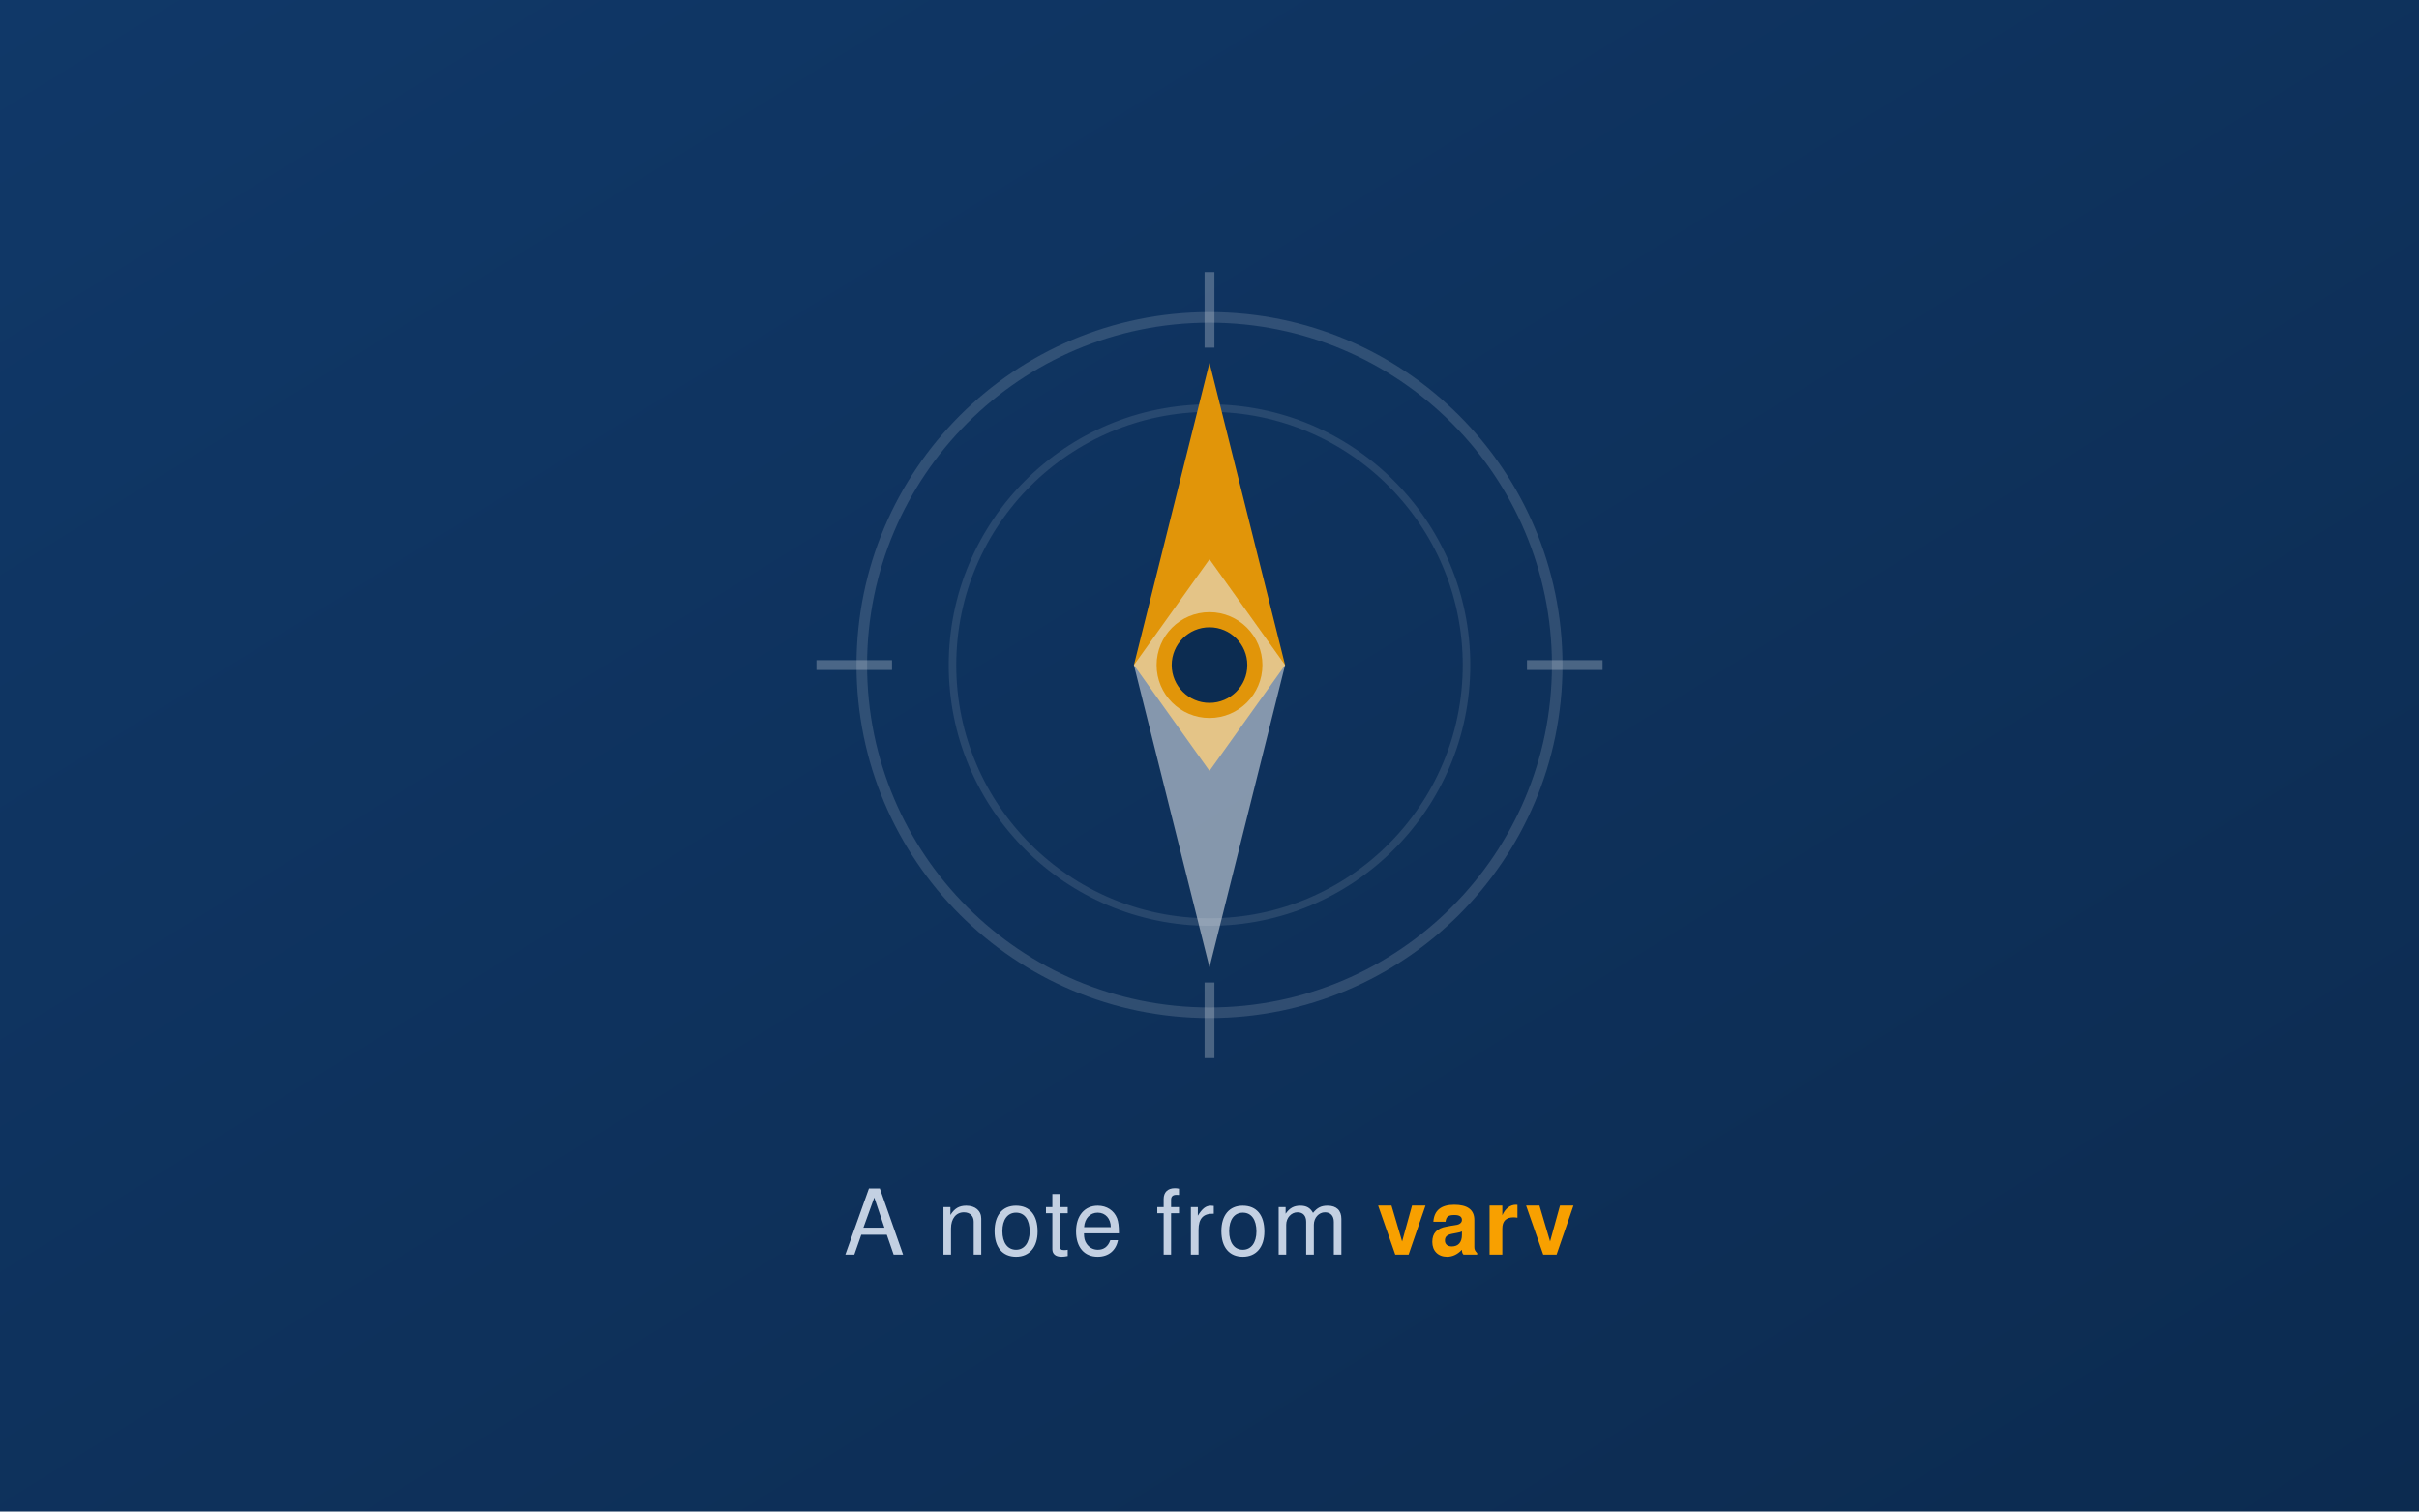
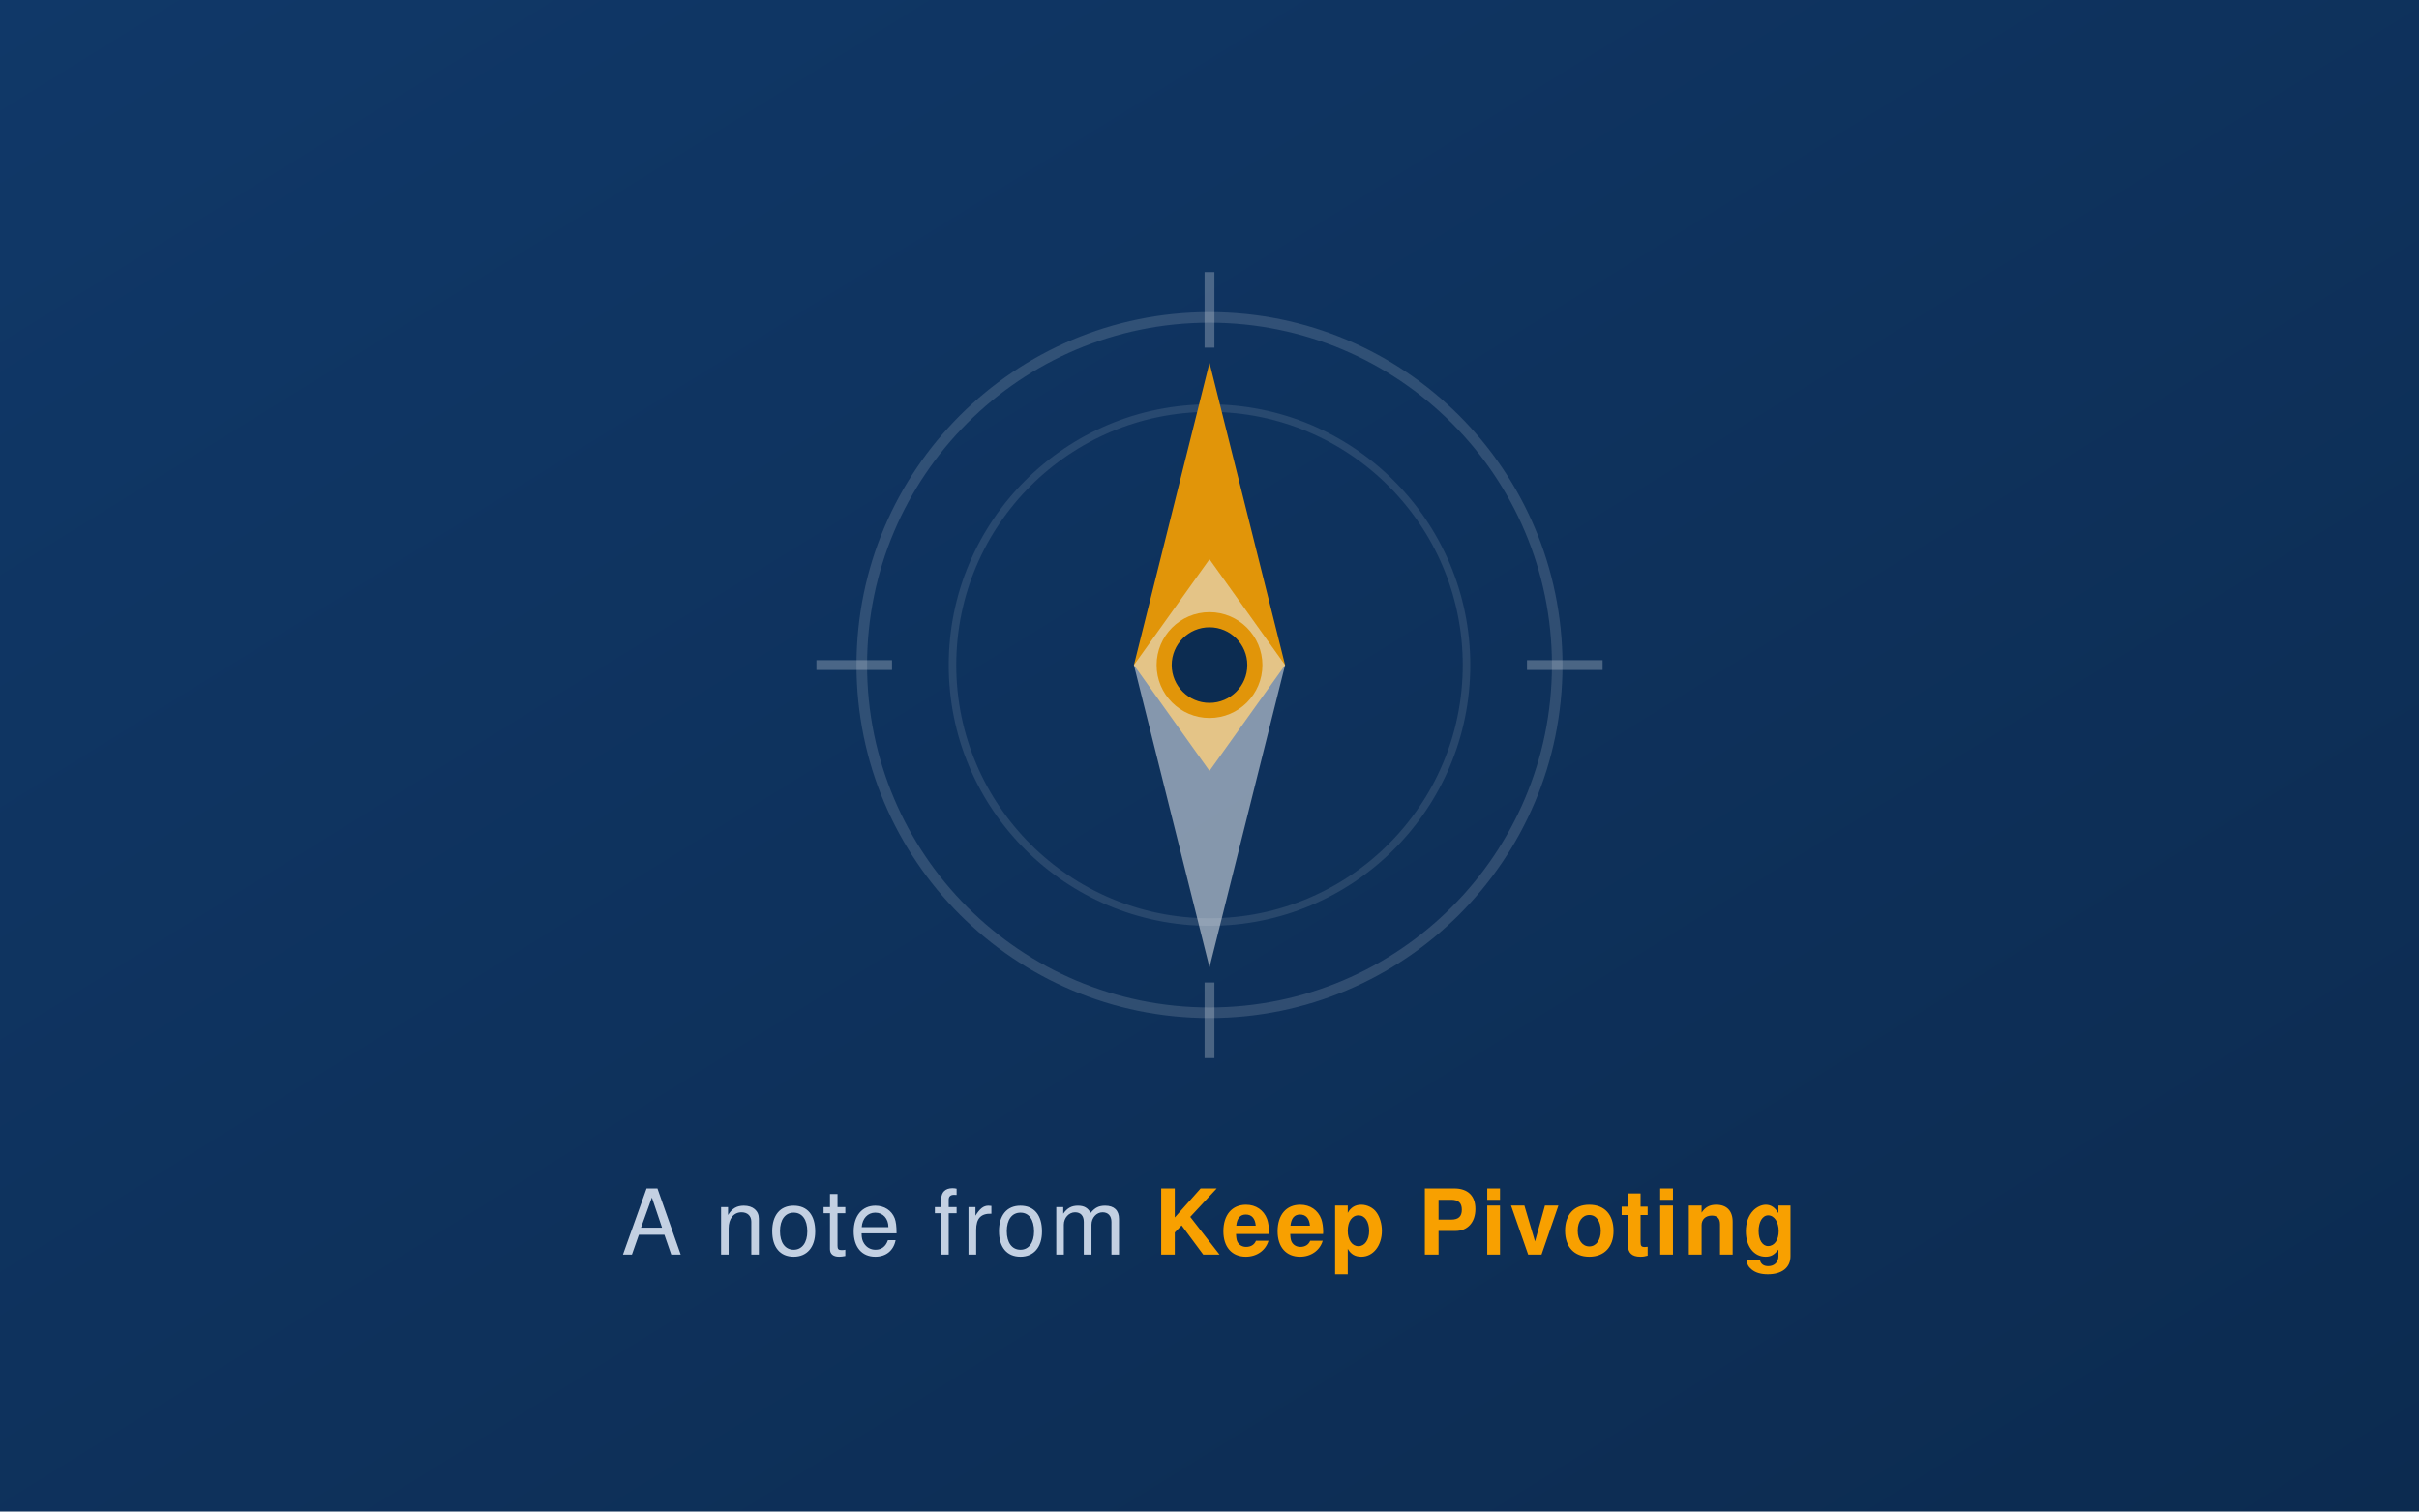
- <svg xmlns="http://www.w3.org/2000/svg" viewBox="0 0 320 200" width="320" height="200" role="img" aria-label="A note from varv">
+ <svg xmlns="http://www.w3.org/2000/svg" viewBox="0 0 320 200" width="320" height="200" role="img" aria-label="A note from Keep Pivoting">
  <defs>
    <linearGradient id="bg" x1="0" y1="0" x2="1" y2="1">
      <stop offset="0" stop-color="#103868" />
      <stop offset="1" stop-color="#0c2b50" />
    </linearGradient>
  </defs>
  <rect width="320" height="200" fill="url(#bg)" />
  <g transform="translate(160 88)" opacity="0.9">
    <circle r="46" fill="none" stroke="#ffffff" stroke-opacity="0.16" stroke-width="1.4" />
    <circle r="34" fill="none" stroke="#ffffff" stroke-opacity="0.12" stroke-width="1" />
    <g stroke="#ffffff" stroke-opacity="0.28" stroke-width="1.3">
      <line x1="0" y1="-52" x2="0" y2="-42" />
      <line x1="0" y1="42" x2="0" y2="52" />
      <line x1="-52" y1="0" x2="-42" y2="0" />
      <line x1="42" y1="0" x2="52" y2="0" />
    </g>
    <path d="M0 -40 L10 0 L0 14 L-10 0 Z" fill="#f8a000" />
    <path d="M0 40 L-10 0 L0 -14 L10 0 Z" fill="#ffffff" fill-opacity="0.55" />
    <circle r="6" fill="#0c2b50" stroke="#f8a000" stroke-width="2" />
  </g>
-   <text x="160" y="166" text-anchor="middle" fill="#c3d0e2" font-family="-apple-system,Segoe UI,Helvetica,Arial,sans-serif" font-size="12" letter-spacing="0.5">A note from <tspan fill="#f8a000" font-weight="700">varv</tspan>
+   <text x="160" y="166" text-anchor="middle" fill="#c3d0e2" font-family="-apple-system,Segoe UI,Helvetica,Arial,sans-serif" font-size="12" letter-spacing="0.5">A note from <tspan fill="#f8a000" font-weight="700">Keep Pivoting</tspan>
  </text>
</svg>
